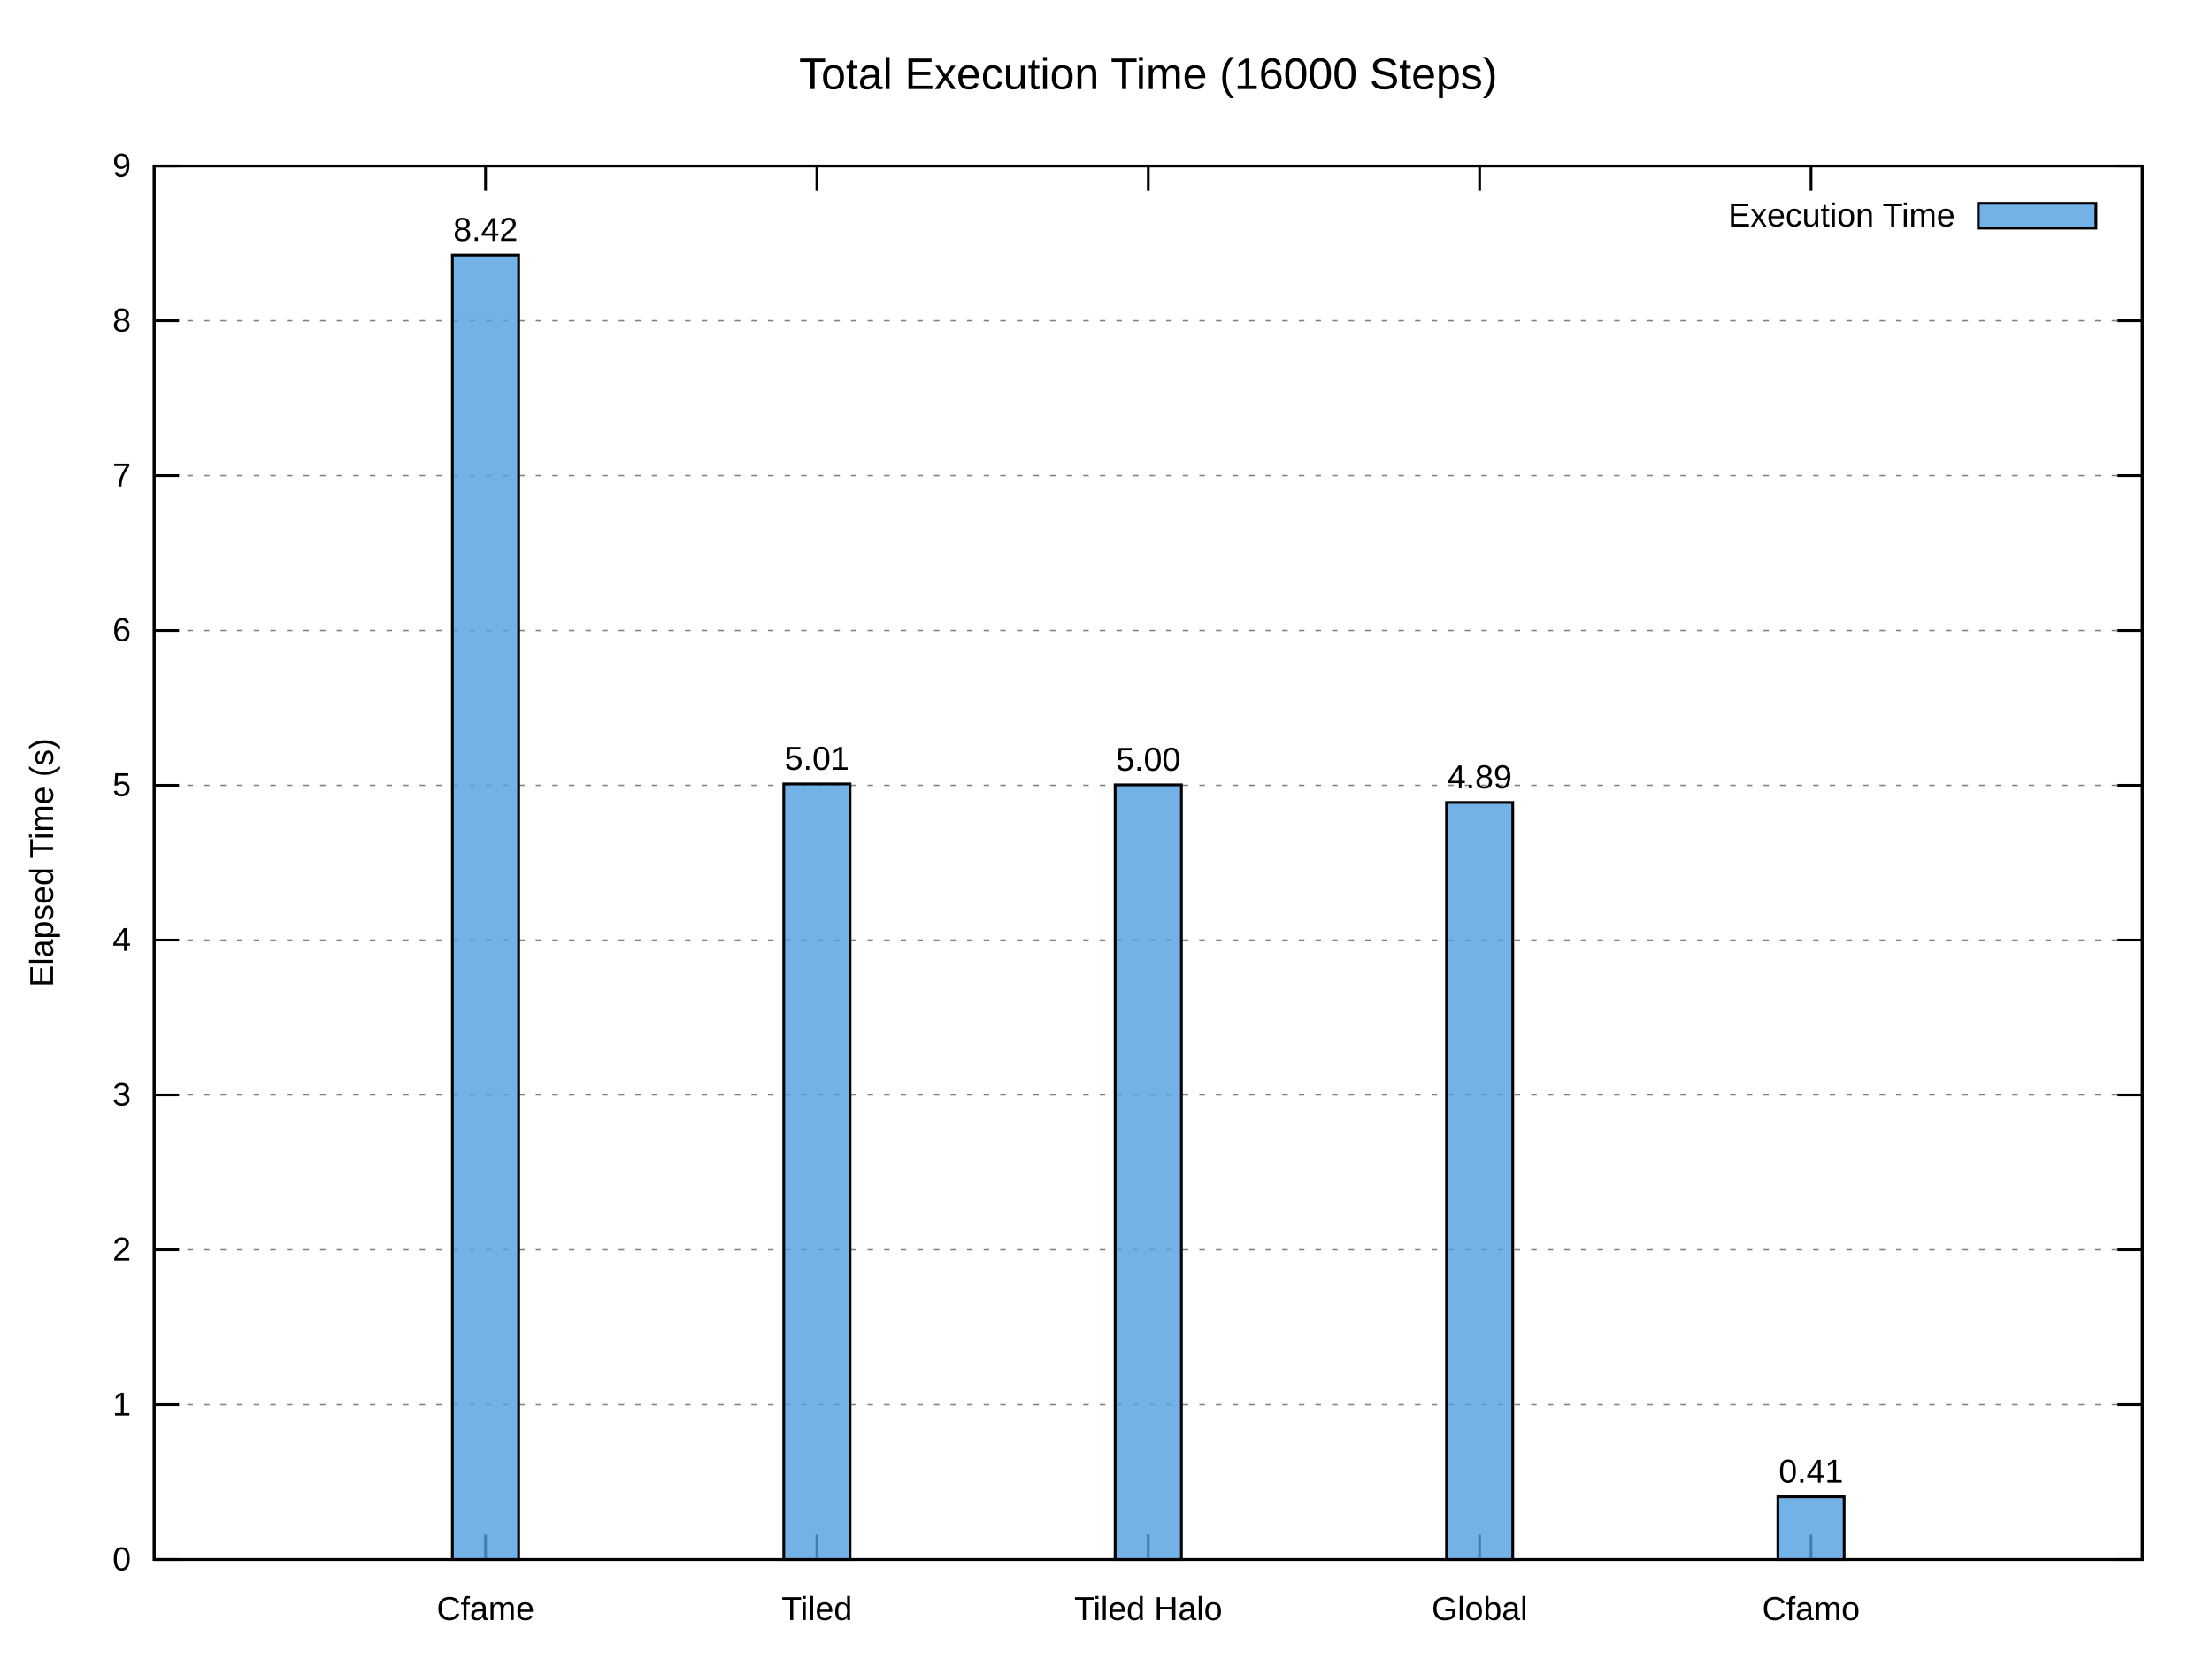
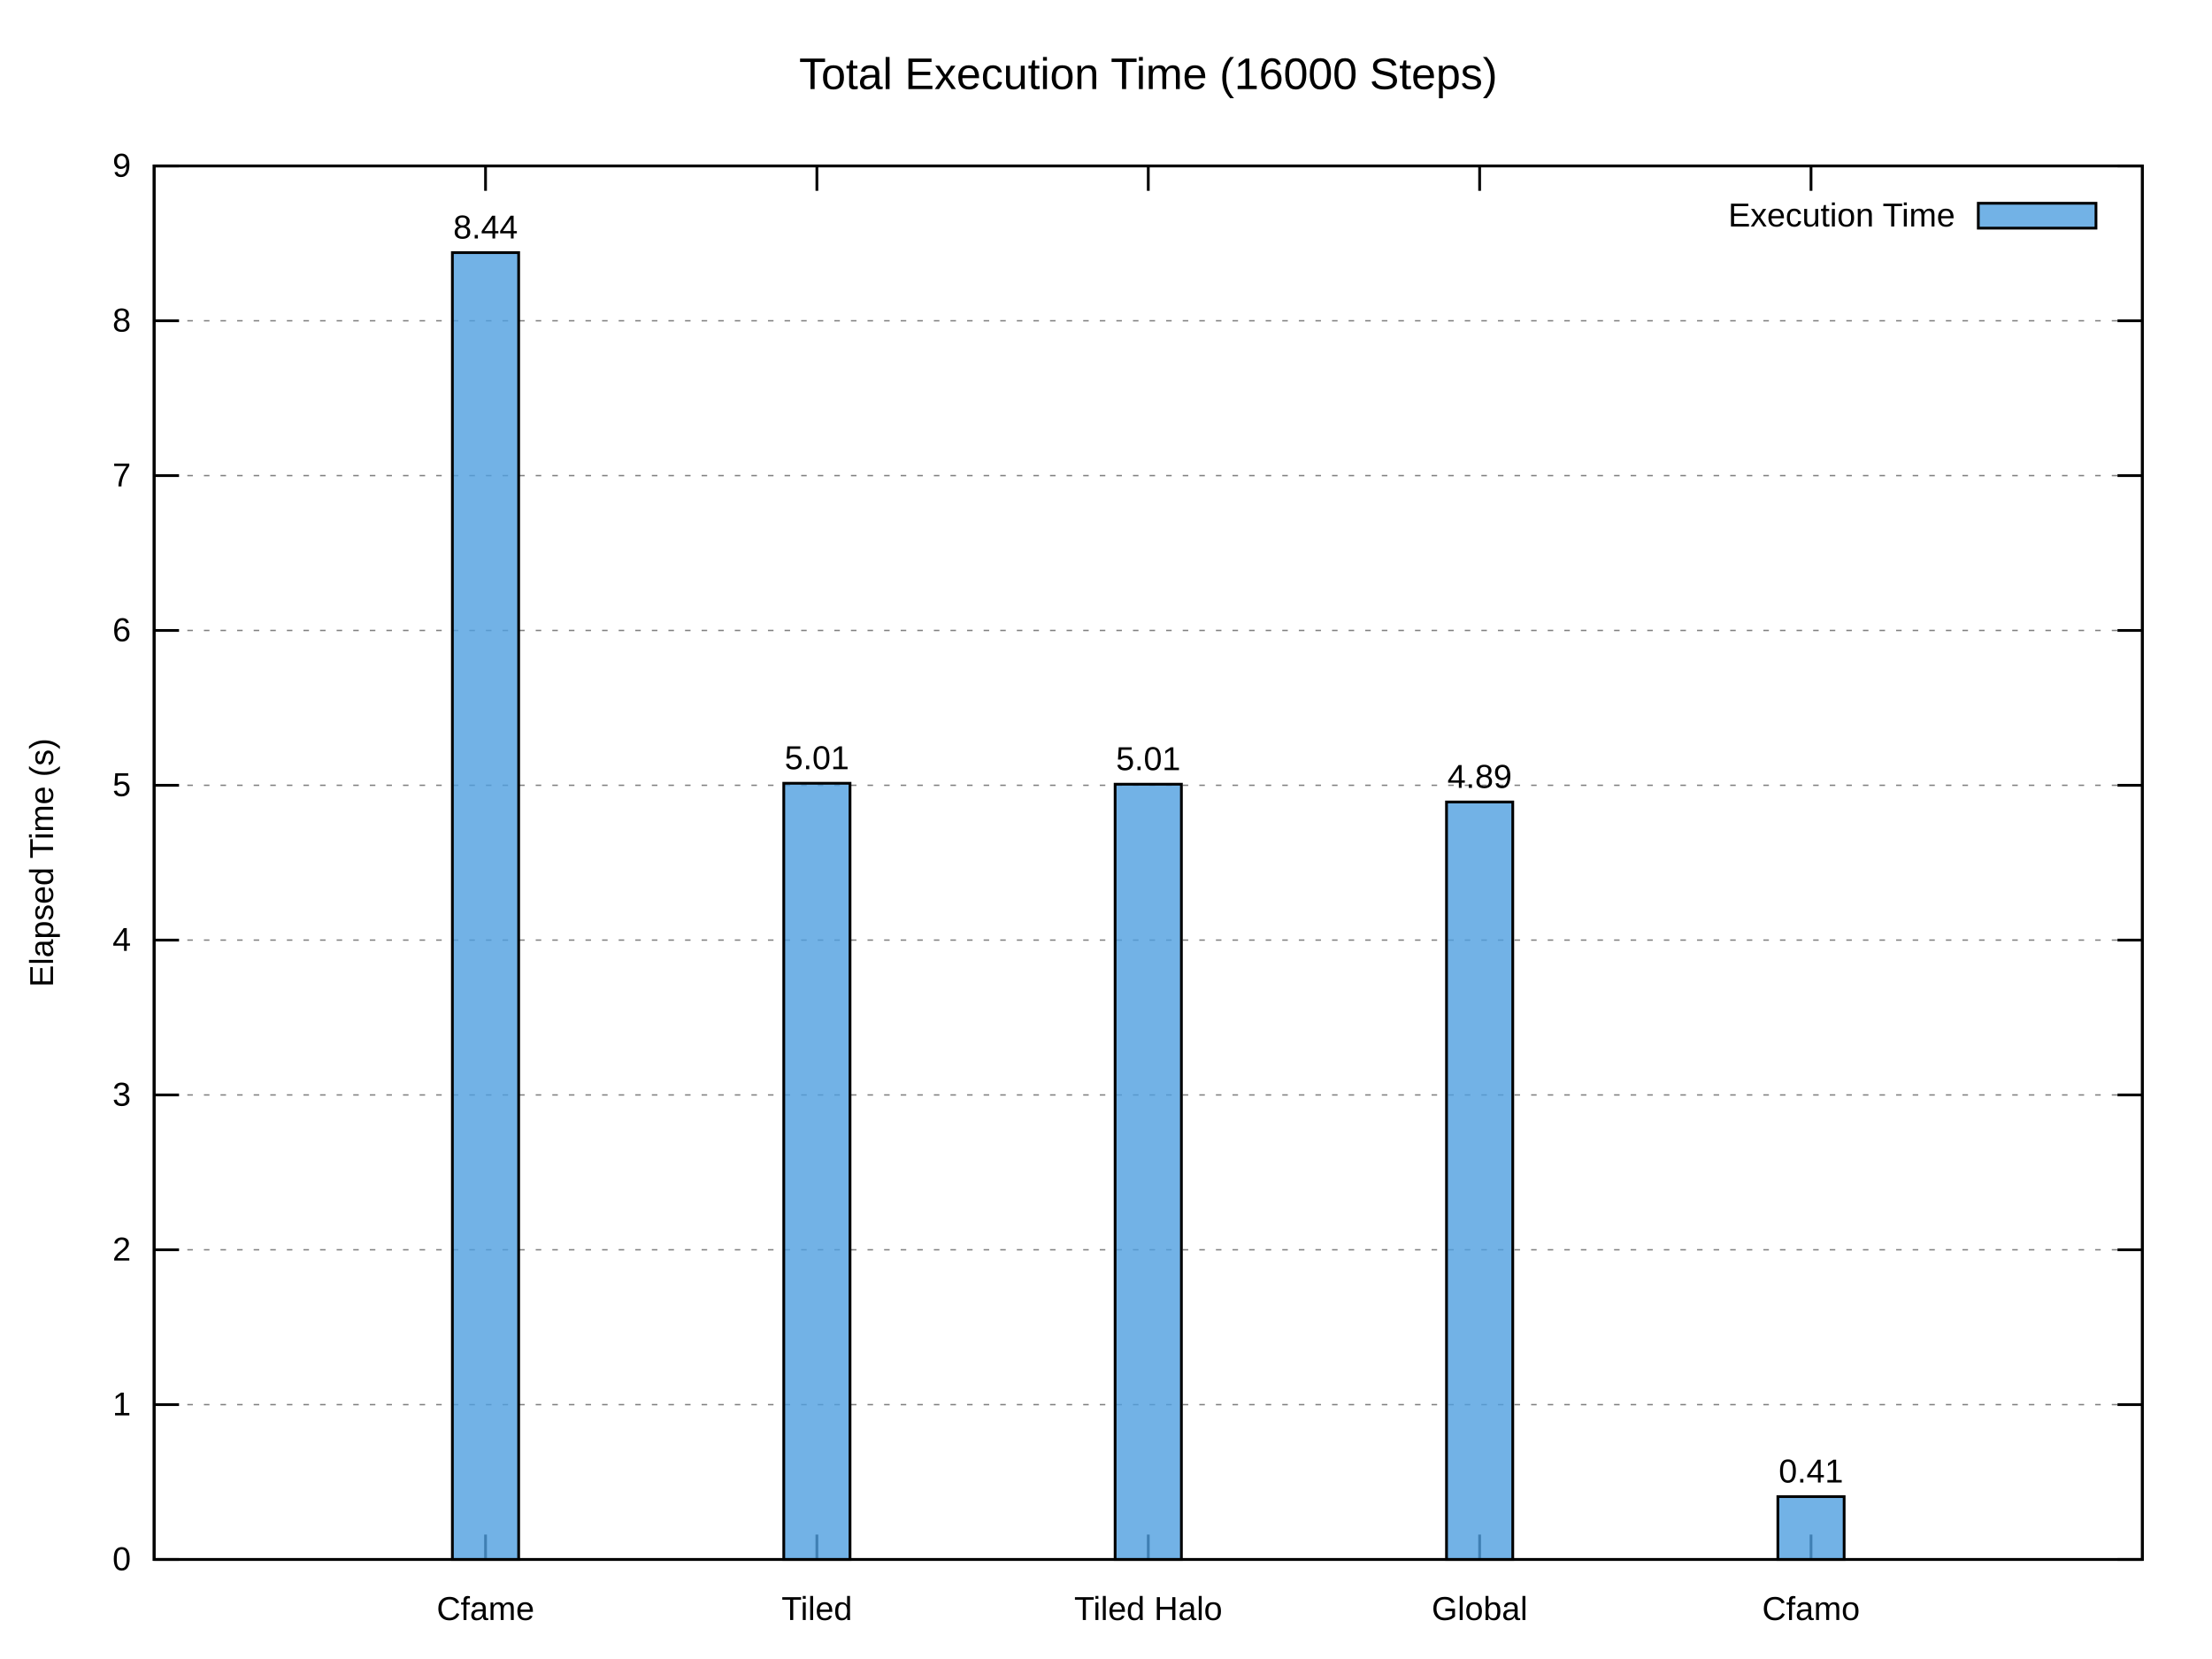
<svg xmlns="http://www.w3.org/2000/svg" xmlns:xlink="http://www.w3.org/1999/xlink" width="800" height="600" viewBox="0 0 800 600">
  <g id="gnuplot_canvas">
    <rect x="0" y="0" width="800" height="600" fill="none" />
    <defs>
      <circle id="gpDot" r="0.5" stroke-width="0.5" stroke="currentColor" />
      <path id="gpPt0" stroke-width="0.222" stroke="currentColor" d="M-1,0 h2 M0,-1 v2" />
      <path id="gpPt1" stroke-width="0.222" stroke="currentColor" d="M-1,-1 L1,1 M1,-1 L-1,1" />
      <path id="gpPt2" stroke-width="0.222" stroke="currentColor" d="M-1,0 L1,0 M0,-1 L0,1 M-1,-1 L1,1 M-1,1 L1,-1" />
      <rect id="gpPt3" stroke-width="0.222" stroke="currentColor" x="-1" y="-1" width="2" height="2" />
      <rect id="gpPt4" stroke-width="0.222" stroke="currentColor" fill="currentColor" x="-1" y="-1" width="2" height="2" />
      <circle id="gpPt5" stroke-width="0.222" stroke="currentColor" cx="0" cy="0" r="1" />
      <use xlink:href="#gpPt5" id="gpPt6" fill="currentColor" stroke="none" />
      <path id="gpPt7" stroke-width="0.222" stroke="currentColor" d="M0,-1.33 L-1.33,0.67 L1.33,0.67 z" />
      <use xlink:href="#gpPt7" id="gpPt8" fill="currentColor" stroke="none" />
      <use xlink:href="#gpPt7" id="gpPt9" stroke="currentColor" transform="rotate(180)" />
      <use xlink:href="#gpPt9" id="gpPt10" fill="currentColor" stroke="none" />
      <use xlink:href="#gpPt3" id="gpPt11" stroke="currentColor" transform="rotate(45)" />
      <use xlink:href="#gpPt11" id="gpPt12" fill="currentColor" stroke="none" />
      <path id="gpPt13" stroke-width="0.222" stroke="currentColor" d="M0,1.330 L1.265,0.411 L0.782,-1.067 L-0.782,-1.076 L-1.265,0.411 z" />
      <use xlink:href="#gpPt13" id="gpPt14" fill="currentColor" stroke="none" />
      <filter id="textbox" filterUnits="objectBoundingBox" x="0" y="0" height="1" width="1">
        <feFlood flood-color="white" flood-opacity="1" result="bgnd" />
        <feComposite in="SourceGraphic" in2="bgnd" operator="atop" />
      </filter>
      <filter id="greybox" filterUnits="objectBoundingBox" x="0" y="0" height="1" width="1">
        <feFlood flood-color="lightgrey" flood-opacity="1" result="grey" />
        <feComposite in="SourceGraphic" in2="grey" operator="atop" />
      </filter>
    </defs>
    <g fill="none" color="white" stroke="currentColor" stroke-width="1.00" stroke-linecap="butt" stroke-linejoin="miter">
</g>
    <g fill="none" color="black" stroke="currentColor" stroke-width="1.00" stroke-linecap="butt" stroke-linejoin="miter">
</g>
    <g fill="none" color="black" stroke="black" stroke-width="0.50" stroke-linecap="butt" stroke-linejoin="miter">
</g>
    <g fill="none" color="gray" stroke="currentColor" stroke-width="0.50" stroke-linecap="butt" stroke-linejoin="miter">
      <path stroke="gray" stroke-dasharray="2,4" class="gridline" d="M55.75,564.00 L774.82,564.00  " />
    </g>
    <g fill="none" color="gray" stroke="gray" stroke-width="1.00" stroke-linecap="butt" stroke-linejoin="miter">
</g>
    <g fill="none" color="black" stroke="currentColor" stroke-width="1.00" stroke-linecap="butt" stroke-linejoin="miter">
      <path stroke="black" d="M55.75,564.00 L64.75,564.00 M774.82,564.00 L765.82,564.00  " />
      <g transform="translate(47.36,567.90)" stroke="none" fill="black" font-family="Arial" font-size="12.00" text-anchor="end">
        <text>
          <tspan font-family="Arial"> 0</tspan>
        </text>
      </g>
    </g>
    <g fill="none" color="black" stroke="currentColor" stroke-width="1.00" stroke-linecap="butt" stroke-linejoin="miter">
</g>
    <g fill="none" color="black" stroke="black" stroke-width="0.50" stroke-linecap="butt" stroke-linejoin="miter">
</g>
    <g fill="none" color="gray" stroke="currentColor" stroke-width="0.50" stroke-linecap="butt" stroke-linejoin="miter">
      <path stroke="gray" stroke-dasharray="2,4" class="gridline" d="M55.75,508.00 L774.82,508.00  " />
    </g>
    <g fill="none" color="gray" stroke="gray" stroke-width="1.00" stroke-linecap="butt" stroke-linejoin="miter">
</g>
    <g fill="none" color="black" stroke="currentColor" stroke-width="1.00" stroke-linecap="butt" stroke-linejoin="miter">
      <path stroke="black" d="M55.75,508.00 L64.75,508.00 M774.82,508.00 L765.82,508.00  " />
      <g transform="translate(47.36,511.90)" stroke="none" fill="black" font-family="Arial" font-size="12.00" text-anchor="end">
        <text>
          <tspan font-family="Arial"> 1</tspan>
        </text>
      </g>
    </g>
    <g fill="none" color="black" stroke="currentColor" stroke-width="1.00" stroke-linecap="butt" stroke-linejoin="miter">
</g>
    <g fill="none" color="black" stroke="black" stroke-width="0.50" stroke-linecap="butt" stroke-linejoin="miter">
</g>
    <g fill="none" color="gray" stroke="currentColor" stroke-width="0.50" stroke-linecap="butt" stroke-linejoin="miter">
      <path stroke="gray" stroke-dasharray="2,4" class="gridline" d="M55.75,452.00 L774.82,452.00  " />
    </g>
    <g fill="none" color="gray" stroke="gray" stroke-width="1.00" stroke-linecap="butt" stroke-linejoin="miter">
</g>
    <g fill="none" color="black" stroke="currentColor" stroke-width="1.00" stroke-linecap="butt" stroke-linejoin="miter">
      <path stroke="black" d="M55.75,452.00 L64.75,452.00 M774.82,452.00 L765.82,452.00  " />
      <g transform="translate(47.36,455.90)" stroke="none" fill="black" font-family="Arial" font-size="12.00" text-anchor="end">
        <text>
          <tspan font-family="Arial"> 2</tspan>
        </text>
      </g>
    </g>
    <g fill="none" color="black" stroke="currentColor" stroke-width="1.00" stroke-linecap="butt" stroke-linejoin="miter">
</g>
    <g fill="none" color="black" stroke="black" stroke-width="0.50" stroke-linecap="butt" stroke-linejoin="miter">
</g>
    <g fill="none" color="gray" stroke="currentColor" stroke-width="0.50" stroke-linecap="butt" stroke-linejoin="miter">
      <path stroke="gray" stroke-dasharray="2,4" class="gridline" d="M55.75,396.00 L774.82,396.00  " />
    </g>
    <g fill="none" color="gray" stroke="gray" stroke-width="1.00" stroke-linecap="butt" stroke-linejoin="miter">
</g>
    <g fill="none" color="black" stroke="currentColor" stroke-width="1.00" stroke-linecap="butt" stroke-linejoin="miter">
      <path stroke="black" d="M55.75,396.00 L64.75,396.00 M774.82,396.00 L765.82,396.00  " />
      <g transform="translate(47.36,399.90)" stroke="none" fill="black" font-family="Arial" font-size="12.00" text-anchor="end">
        <text>
          <tspan font-family="Arial"> 3</tspan>
        </text>
      </g>
    </g>
    <g fill="none" color="black" stroke="currentColor" stroke-width="1.00" stroke-linecap="butt" stroke-linejoin="miter">
</g>
    <g fill="none" color="black" stroke="black" stroke-width="0.50" stroke-linecap="butt" stroke-linejoin="miter">
</g>
    <g fill="none" color="gray" stroke="currentColor" stroke-width="0.50" stroke-linecap="butt" stroke-linejoin="miter">
      <path stroke="gray" stroke-dasharray="2,4" class="gridline" d="M55.75,340.00 L774.82,340.00  " />
    </g>
    <g fill="none" color="gray" stroke="gray" stroke-width="1.00" stroke-linecap="butt" stroke-linejoin="miter">
</g>
    <g fill="none" color="black" stroke="currentColor" stroke-width="1.00" stroke-linecap="butt" stroke-linejoin="miter">
      <path stroke="black" d="M55.75,340.00 L64.75,340.00 M774.82,340.00 L765.82,340.00  " />
      <g transform="translate(47.36,343.90)" stroke="none" fill="black" font-family="Arial" font-size="12.00" text-anchor="end">
        <text>
          <tspan font-family="Arial"> 4</tspan>
        </text>
      </g>
    </g>
    <g fill="none" color="black" stroke="currentColor" stroke-width="1.00" stroke-linecap="butt" stroke-linejoin="miter">
</g>
    <g fill="none" color="black" stroke="black" stroke-width="0.50" stroke-linecap="butt" stroke-linejoin="miter">
</g>
    <g fill="none" color="gray" stroke="currentColor" stroke-width="0.50" stroke-linecap="butt" stroke-linejoin="miter">
      <path stroke="gray" stroke-dasharray="2,4" class="gridline" d="M55.75,284.01 L774.82,284.01  " />
    </g>
    <g fill="none" color="gray" stroke="gray" stroke-width="1.00" stroke-linecap="butt" stroke-linejoin="miter">
</g>
    <g fill="none" color="black" stroke="currentColor" stroke-width="1.00" stroke-linecap="butt" stroke-linejoin="miter">
      <path stroke="black" d="M55.75,284.01 L64.75,284.01 M774.82,284.01 L765.82,284.01  " />
      <g transform="translate(47.36,287.91)" stroke="none" fill="black" font-family="Arial" font-size="12.00" text-anchor="end">
        <text>
          <tspan font-family="Arial"> 5</tspan>
        </text>
      </g>
    </g>
    <g fill="none" color="black" stroke="currentColor" stroke-width="1.00" stroke-linecap="butt" stroke-linejoin="miter">
</g>
    <g fill="none" color="black" stroke="black" stroke-width="0.50" stroke-linecap="butt" stroke-linejoin="miter">
</g>
    <g fill="none" color="gray" stroke="currentColor" stroke-width="0.50" stroke-linecap="butt" stroke-linejoin="miter">
      <path stroke="gray" stroke-dasharray="2,4" class="gridline" d="M55.75,228.01 L774.82,228.01  " />
    </g>
    <g fill="none" color="gray" stroke="gray" stroke-width="1.00" stroke-linecap="butt" stroke-linejoin="miter">
</g>
    <g fill="none" color="black" stroke="currentColor" stroke-width="1.00" stroke-linecap="butt" stroke-linejoin="miter">
      <path stroke="black" d="M55.75,228.01 L64.75,228.01 M774.82,228.01 L765.82,228.01  " />
      <g transform="translate(47.36,231.91)" stroke="none" fill="black" font-family="Arial" font-size="12.00" text-anchor="end">
        <text>
          <tspan font-family="Arial"> 6</tspan>
        </text>
      </g>
    </g>
    <g fill="none" color="black" stroke="currentColor" stroke-width="1.00" stroke-linecap="butt" stroke-linejoin="miter">
</g>
    <g fill="none" color="black" stroke="black" stroke-width="0.50" stroke-linecap="butt" stroke-linejoin="miter">
</g>
    <g fill="none" color="gray" stroke="currentColor" stroke-width="0.50" stroke-linecap="butt" stroke-linejoin="miter">
      <path stroke="gray" stroke-dasharray="2,4" class="gridline" d="M55.75,172.01 L774.82,172.01  " />
    </g>
    <g fill="none" color="gray" stroke="gray" stroke-width="1.00" stroke-linecap="butt" stroke-linejoin="miter">
</g>
    <g fill="none" color="black" stroke="currentColor" stroke-width="1.00" stroke-linecap="butt" stroke-linejoin="miter">
      <path stroke="black" d="M55.75,172.01 L64.75,172.01 M774.82,172.01 L765.82,172.01  " />
      <g transform="translate(47.36,175.91)" stroke="none" fill="black" font-family="Arial" font-size="12.00" text-anchor="end">
        <text>
          <tspan font-family="Arial"> 7</tspan>
        </text>
      </g>
    </g>
    <g fill="none" color="black" stroke="currentColor" stroke-width="1.00" stroke-linecap="butt" stroke-linejoin="miter">
</g>
    <g fill="none" color="black" stroke="black" stroke-width="0.50" stroke-linecap="butt" stroke-linejoin="miter">
</g>
    <g fill="none" color="gray" stroke="currentColor" stroke-width="0.50" stroke-linecap="butt" stroke-linejoin="miter">
      <path stroke="gray" stroke-dasharray="2,4" class="gridline" d="M55.75,116.01 L774.82,116.01  " />
    </g>
    <g fill="none" color="gray" stroke="gray" stroke-width="1.00" stroke-linecap="butt" stroke-linejoin="miter">
</g>
    <g fill="none" color="black" stroke="currentColor" stroke-width="1.00" stroke-linecap="butt" stroke-linejoin="miter">
      <path stroke="black" d="M55.75,116.01 L64.75,116.01 M774.82,116.01 L765.82,116.01  " />
      <g transform="translate(47.36,119.91)" stroke="none" fill="black" font-family="Arial" font-size="12.00" text-anchor="end">
        <text>
          <tspan font-family="Arial"> 8</tspan>
        </text>
      </g>
    </g>
    <g fill="none" color="black" stroke="currentColor" stroke-width="1.00" stroke-linecap="butt" stroke-linejoin="miter">
</g>
    <g fill="none" color="black" stroke="black" stroke-width="0.50" stroke-linecap="butt" stroke-linejoin="miter">
</g>
    <g fill="none" color="gray" stroke="currentColor" stroke-width="0.50" stroke-linecap="butt" stroke-linejoin="miter">
      <path stroke="gray" stroke-dasharray="2,4" class="gridline" d="M55.75,60.01 L774.82,60.01  " />
    </g>
    <g fill="none" color="gray" stroke="gray" stroke-width="1.00" stroke-linecap="butt" stroke-linejoin="miter">
</g>
    <g fill="none" color="black" stroke="currentColor" stroke-width="1.00" stroke-linecap="butt" stroke-linejoin="miter">
      <path stroke="black" d="M55.75,60.01 L64.75,60.01 M774.82,60.01 L765.82,60.01  " />
      <g transform="translate(47.36,63.91)" stroke="none" fill="black" font-family="Arial" font-size="12.00" text-anchor="end">
        <text>
          <tspan font-family="Arial"> 9</tspan>
        </text>
      </g>
    </g>
    <g fill="none" color="black" stroke="currentColor" stroke-width="1.00" stroke-linecap="butt" stroke-linejoin="miter">
      <path stroke="black" d="M175.60,564.00 L175.60,555.00 M175.60,60.01 L175.60,69.01  " />
      <g transform="translate(175.60,585.90)" stroke="none" fill="black" font-family="Arial" font-size="12.00" text-anchor="middle">
        <text>
          <tspan font-family="Arial">Cfame</tspan>
        </text>
      </g>
    </g>
    <g fill="none" color="black" stroke="currentColor" stroke-width="1.00" stroke-linecap="butt" stroke-linejoin="miter">
      <path stroke="black" d="M295.44,564.00 L295.44,555.00 M295.44,60.01 L295.44,69.01  " />
      <g transform="translate(295.44,585.90)" stroke="none" fill="black" font-family="Arial" font-size="12.00" text-anchor="middle">
        <text>
          <tspan font-family="Arial">Tiled</tspan>
        </text>
      </g>
    </g>
    <g fill="none" color="black" stroke="currentColor" stroke-width="1.00" stroke-linecap="butt" stroke-linejoin="miter">
      <path stroke="black" d="M415.29,564.00 L415.29,555.00 M415.29,60.01 L415.29,69.01  " />
      <g transform="translate(415.29,585.90)" stroke="none" fill="black" font-family="Arial" font-size="12.00" text-anchor="middle">
        <text>
          <tspan font-family="Arial">Tiled Halo</tspan>
        </text>
      </g>
    </g>
    <g fill="none" color="black" stroke="currentColor" stroke-width="1.00" stroke-linecap="butt" stroke-linejoin="miter">
      <path stroke="black" d="M535.13,564.00 L535.13,555.00 M535.13,60.01 L535.13,69.01  " />
      <g transform="translate(535.13,585.90)" stroke="none" fill="black" font-family="Arial" font-size="12.00" text-anchor="middle">
        <text>
          <tspan font-family="Arial">Global</tspan>
        </text>
      </g>
    </g>
    <g fill="none" color="black" stroke="currentColor" stroke-width="1.00" stroke-linecap="butt" stroke-linejoin="miter">
      <path stroke="black" d="M654.98,564.00 L654.98,555.00 M654.98,60.01 L654.98,69.01  " />
      <g transform="translate(654.98,585.90)" stroke="none" fill="black" font-family="Arial" font-size="12.00" text-anchor="middle">
        <text>
          <tspan font-family="Arial">Cfamo</tspan>
        </text>
      </g>
    </g>
    <g fill="none" color="black" stroke="currentColor" stroke-width="1.00" stroke-linecap="butt" stroke-linejoin="miter">
</g>
    <g fill="none" color="black" stroke="currentColor" stroke-width="1.00" stroke-linecap="butt" stroke-linejoin="miter">
      <path stroke="black" d="M55.75,60.01 L55.75,564.00 L774.82,564.00 L774.82,60.01 L55.75,60.01 Z  " />
    </g>
    <g fill="none" color="black" stroke="currentColor" stroke-width="1.00" stroke-linecap="butt" stroke-linejoin="miter">
      <g transform="translate(19.18,312.01) rotate(270)" stroke="none" fill="black" font-family="Arial" font-size="12.00" text-anchor="middle">
        <text>
          <tspan font-family="Arial">Elapsed Time (s)</tspan>
        </text>
      </g>
    </g>
    <g fill="none" color="black" stroke="currentColor" stroke-width="1.00" stroke-linecap="butt" stroke-linejoin="miter">
</g>
    <g id="gnuplot_plot_1">
      <g fill="none" color="black" stroke="currentColor" stroke-width="1.00" stroke-linecap="butt" stroke-linejoin="miter">
        <g transform="translate(707.09,81.91)" stroke="none" fill="black" font-family="Arial" font-size="12.00" text-anchor="end">
          <text>
            <tspan font-family="Arial">Execution Time</tspan>
          </text>
        </g>
      </g>
      <g fill="none" color="black" stroke="currentColor" stroke-width="1.00" stroke-linecap="butt" stroke-linejoin="miter">
        <g stroke="none" shape-rendering="crispEdges">
          <polygon fill="rgb( 79, 159, 224)" fill-opacity="0.8" points="715.48,82.51 758.04,82.51 758.04,73.51 715.48,73.51 " />
        </g>
        <path stroke="black" d="M715.48,82.51 L758.04,82.51 L758.04,73.51 L715.48,73.51 L715.48,82.51 Z  " />
      </g>
      <g fill="none" color="black" stroke="currentColor" stroke-width="1.00" stroke-linecap="butt" stroke-linejoin="miter">
        <g stroke="none" shape-rendering="crispEdges">
-           <polygon fill="rgb( 79, 159, 224)" fill-opacity="0.8" points="163.61,564.00 187.59,564.00 187.59,92.21 163.61,92.21 " />
-         </g>
-         <path stroke="black" d="M163.61,564.00 L163.61,92.22 L187.58,92.22 L187.58,564.00 L163.61,564.00 Z  " />
-       </g>
-       <g fill="none" color="black" stroke="currentColor" stroke-width="1.00" stroke-linecap="butt" stroke-linejoin="miter">
-         <g stroke="none" shape-rendering="crispEdges">
-           <polygon fill="rgb( 79, 159, 224)" fill-opacity="0.8" points="283.46,564.00 307.43,564.00 307.43,283.49 283.46,283.49 " />
-         </g>
-         <path stroke="black" d="M283.46,564.00 L283.46,283.50 L307.42,283.50 L307.42,564.00 L283.46,564.00 Z  " />
-       </g>
-       <g fill="none" color="black" stroke="currentColor" stroke-width="1.00" stroke-linecap="butt" stroke-linejoin="miter">
-         <g stroke="none" shape-rendering="crispEdges">
-           <polygon fill="rgb( 79, 159, 224)" fill-opacity="0.8" points="403.30,564.00 427.28,564.00 427.28,283.82 403.30,283.82 " />
-         </g>
-         <path stroke="black" d="M403.30,564.00 L403.30,283.83 L427.27,283.83 L427.27,564.00 L403.30,564.00 Z  " />
-       </g>
-       <g fill="none" color="black" stroke="currentColor" stroke-width="1.00" stroke-linecap="butt" stroke-linejoin="miter">
-         <g stroke="none" shape-rendering="crispEdges">
-           <polygon fill="rgb( 79, 159, 224)" fill-opacity="0.8" points="523.15,564.00 547.12,564.00 547.12,290.19 523.15,290.19 " />
-         </g>
-         <path stroke="black" d="M523.15,564.00 L523.15,290.20 L547.11,290.20 L547.11,564.00 L523.15,564.00 Z  " />
-       </g>
-       <g fill="none" color="black" stroke="currentColor" stroke-width="1.00" stroke-linecap="butt" stroke-linejoin="miter">
-         <g stroke="none" shape-rendering="crispEdges">
-           <polygon fill="rgb( 79, 159, 224)" fill-opacity="0.8" points="642.99,564.00 666.97,564.00 666.97,541.30 642.99,541.30 " />
-         </g>
-         <path stroke="black" d="M642.99,564.00 L642.99,541.31 L666.96,541.31 L666.96,564.00 L642.99,564.00 Z  " />
+           <polygon fill="rgb( 79, 159, 224)" fill-opacity="0.8" points="163.61,564.00 187.59,564.00 187.59,91.35 163.61,91.35 " />
+         </g>
+         <path stroke="black" d="M163.61,564.00 L163.61,91.36 L187.58,91.36 L187.58,564.00 L163.61,564.00 Z  " />
+       </g>
+       <g fill="none" color="black" stroke="currentColor" stroke-width="1.00" stroke-linecap="butt" stroke-linejoin="miter">
+         <g stroke="none" shape-rendering="crispEdges">
+           <polygon fill="rgb( 79, 159, 224)" fill-opacity="0.8" points="283.46,564.00 307.43,564.00 307.43,283.27 283.46,283.27 " />
+         </g>
+         <path stroke="black" d="M283.46,564.00 L283.46,283.28 L307.42,283.28 L307.42,564.00 L283.46,564.00 Z  " />
+       </g>
+       <g fill="none" color="black" stroke="currentColor" stroke-width="1.00" stroke-linecap="butt" stroke-linejoin="miter">
+         <g stroke="none" shape-rendering="crispEdges">
+           <polygon fill="rgb( 79, 159, 224)" fill-opacity="0.8" points="403.30,564.00 427.28,564.00 427.28,283.61 403.30,283.61 " />
+         </g>
+         <path stroke="black" d="M403.30,564.00 L403.30,283.62 L427.27,283.62 L427.27,564.00 L403.30,564.00 Z  " />
+       </g>
+       <g fill="none" color="black" stroke="currentColor" stroke-width="1.00" stroke-linecap="butt" stroke-linejoin="miter">
+         <g stroke="none" shape-rendering="crispEdges">
+           <polygon fill="rgb( 79, 159, 224)" fill-opacity="0.8" points="523.15,564.00 547.12,564.00 547.12,290.04 523.15,290.04 " />
+         </g>
+         <path stroke="black" d="M523.15,564.00 L523.15,290.05 L547.11,290.05 L547.11,564.00 L523.15,564.00 Z  " />
+       </g>
+       <g fill="none" color="black" stroke="currentColor" stroke-width="1.00" stroke-linecap="butt" stroke-linejoin="miter">
+         <g stroke="none" shape-rendering="crispEdges">
+           <polygon fill="rgb( 79, 159, 224)" fill-opacity="0.8" points="642.99,564.00 666.97,564.00 666.97,541.26 642.99,541.26 " />
+         </g>
+         <path stroke="black" d="M642.99,564.00 L642.99,541.27 L666.96,541.27 L666.96,564.00 L642.99,564.00 Z  " />
      </g>
      <g fill="none" color="black" stroke="currentColor" stroke-width="1.00" stroke-linecap="butt" stroke-linejoin="miter">
</g>
    </g>
    <g id="gnuplot_plot_2">
      <g fill="none" color="black" stroke="currentColor" stroke-width="1.00" stroke-linecap="butt" stroke-linejoin="miter">
-         <g transform="translate(175.60,87.12)" stroke="none" fill="black" font-family="Arial" font-size="12.00" text-anchor="middle">
-           <text>
-             <tspan font-family="Arial">8.42</tspan>
-           </text>
-         </g>
-         <g transform="translate(295.44,278.40)" stroke="none" fill="black" font-family="Arial" font-size="12.00" text-anchor="middle">
+         <g transform="translate(175.60,86.26)" stroke="none" fill="black" font-family="Arial" font-size="12.00" text-anchor="middle">
+           <text>
+             <tspan font-family="Arial">8.44</tspan>
+           </text>
+         </g>
+         <g transform="translate(295.44,278.18)" stroke="none" fill="black" font-family="Arial" font-size="12.00" text-anchor="middle">
          <text>
            <tspan font-family="Arial">5.01</tspan>
          </text>
        </g>
-         <g transform="translate(415.29,278.73)" stroke="none" fill="black" font-family="Arial" font-size="12.00" text-anchor="middle">
-           <text>
-             <tspan font-family="Arial">5.00</tspan>
-           </text>
-         </g>
-         <g transform="translate(535.13,285.10)" stroke="none" fill="black" font-family="Arial" font-size="12.00" text-anchor="middle">
+         <g transform="translate(415.29,278.52)" stroke="none" fill="black" font-family="Arial" font-size="12.00" text-anchor="middle">
+           <text>
+             <tspan font-family="Arial">5.01</tspan>
+           </text>
+         </g>
+         <g transform="translate(535.13,284.95)" stroke="none" fill="black" font-family="Arial" font-size="12.00" text-anchor="middle">
          <text>
            <tspan font-family="Arial">4.89</tspan>
          </text>
        </g>
-         <g transform="translate(654.98,536.21)" stroke="none" fill="black" font-family="Arial" font-size="12.00" text-anchor="middle">
+         <g transform="translate(654.98,536.17)" stroke="none" fill="black" font-family="Arial" font-size="12.00" text-anchor="middle">
          <text>
            <tspan font-family="Arial">0.41</tspan>
          </text>
        </g>
      </g>
    </g>
    <g fill="none" color="white" stroke="black" stroke-width="2.00" stroke-linecap="butt" stroke-linejoin="miter">
</g>
    <g fill="none" color="black" stroke="currentColor" stroke-width="2.00" stroke-linecap="butt" stroke-linejoin="miter">
</g>
    <g fill="none" color="black" stroke="black" stroke-width="1.00" stroke-linecap="butt" stroke-linejoin="miter">
</g>
    <g fill="none" color="black" stroke="currentColor" stroke-width="1.00" stroke-linecap="butt" stroke-linejoin="miter">
      <path stroke="black" d="M55.75,60.01 L55.75,564.00 L774.82,564.00 L774.82,60.01 L55.75,60.01 Z  " />
    </g>
    <g fill="none" color="black" stroke="currentColor" stroke-width="1.00" stroke-linecap="butt" stroke-linejoin="miter">
      <g transform="translate(415.28,32.21)" stroke="none" fill="black" font-family="Arial" font-size="16.00" text-anchor="middle">
        <text>
          <tspan font-family="Arial">Total Execution Time (16000 Steps)</tspan>
        </text>
      </g>
    </g>
    <g fill="none" color="black" stroke="currentColor" stroke-width="1.00" stroke-linecap="butt" stroke-linejoin="miter">
</g>
  </g>
</svg>
